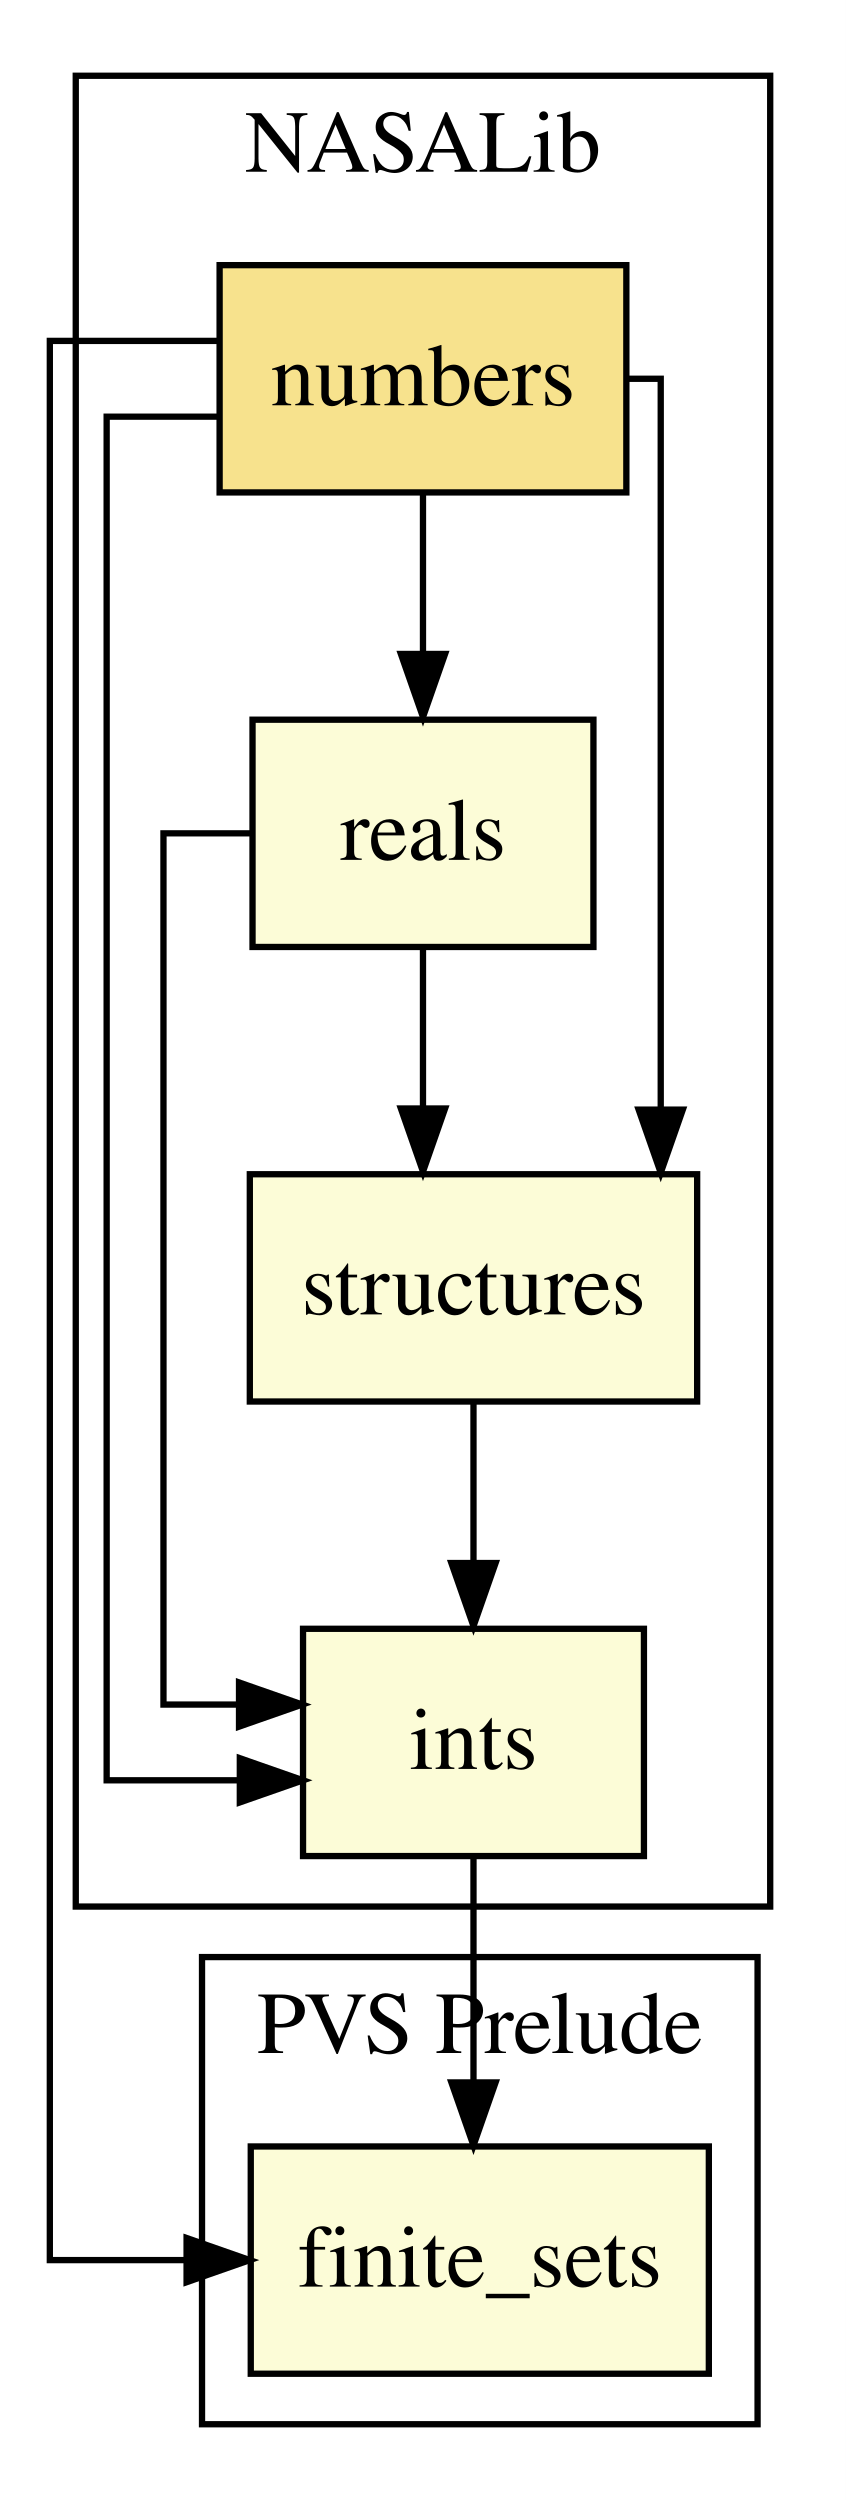
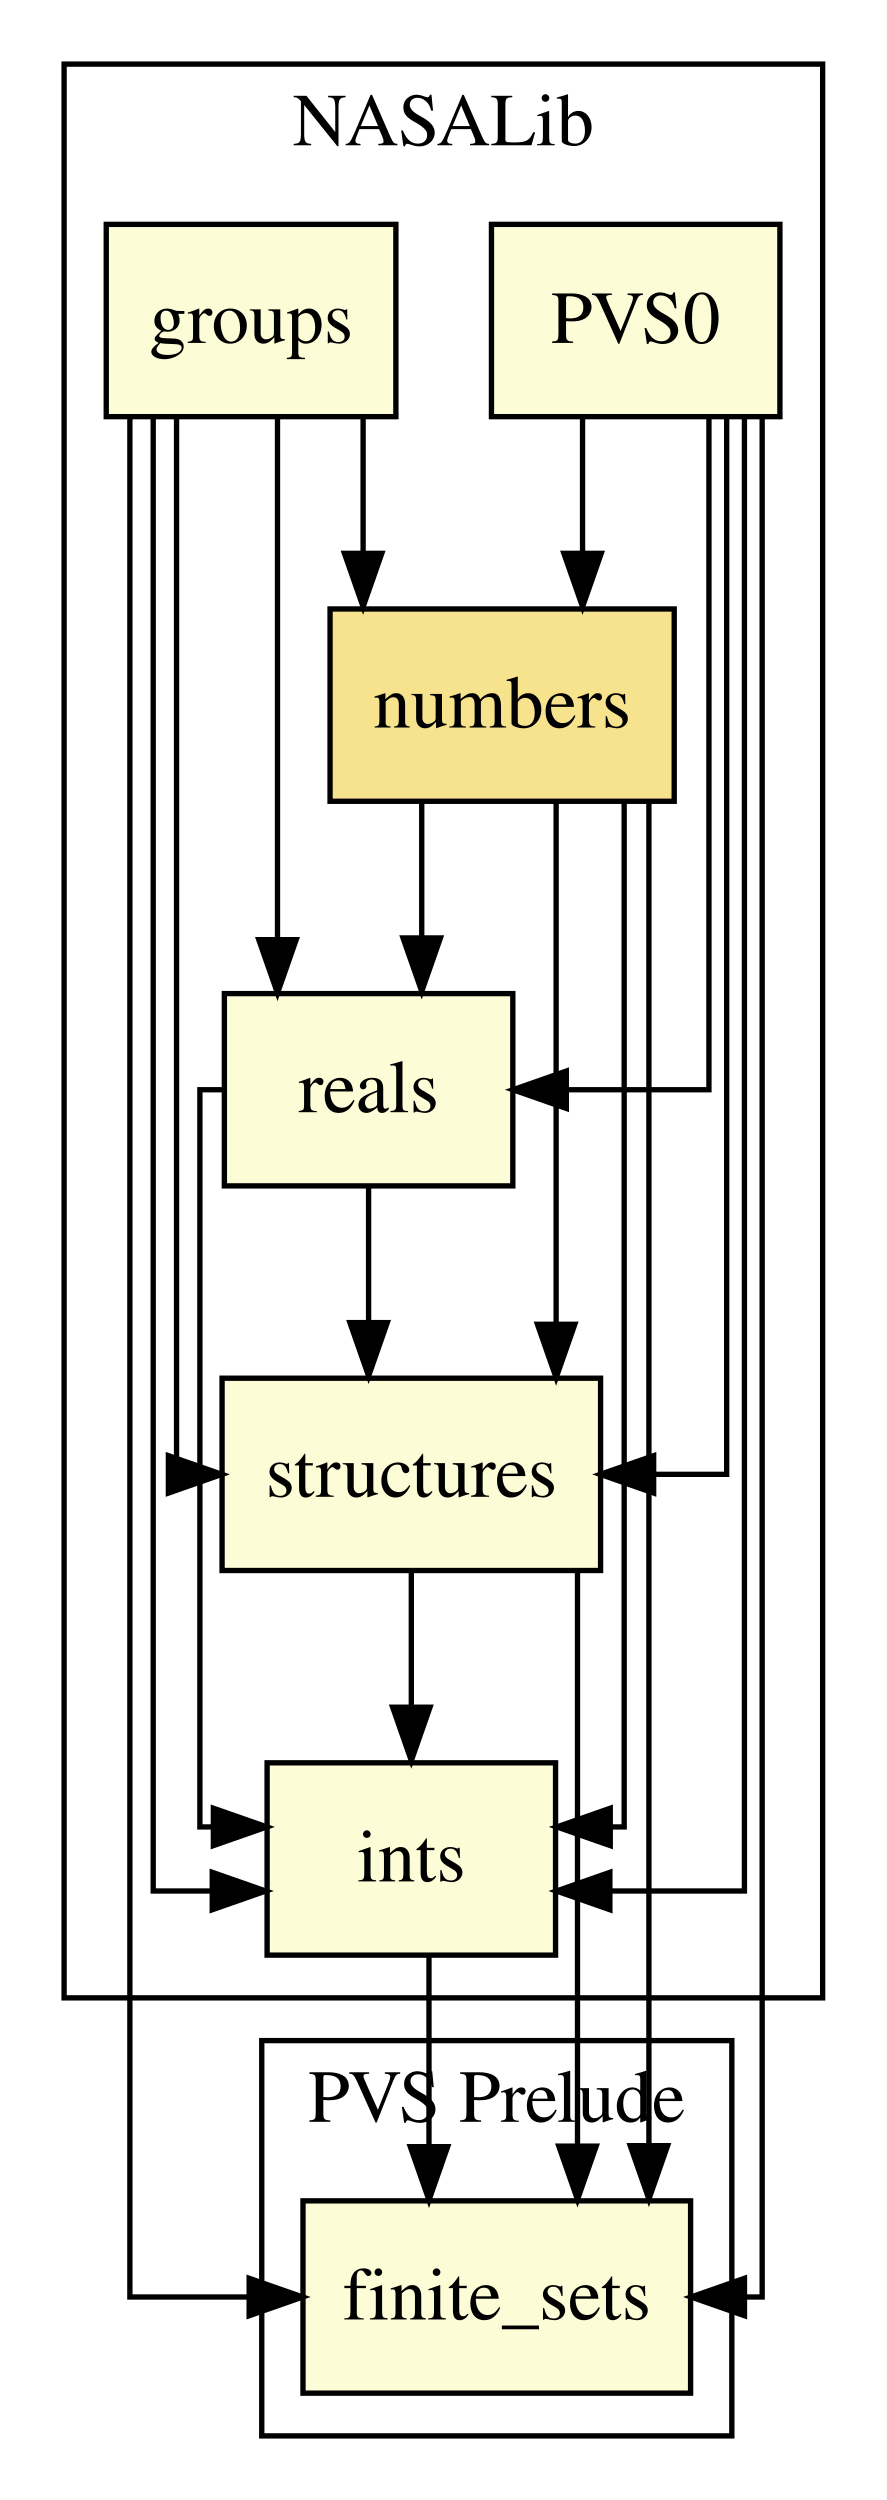
- <svg xmlns="http://www.w3.org/2000/svg" width="134pt" height="396pt" viewBox="0.00 0.00 134.00 396.00">
-   <g id="graph0" class="graph" transform="scale(1 1) rotate(0) translate(4 392)">
-     <polygon fill="#ffffff" stroke="transparent" points="-4,4 -4,-392 130,-392 130,4 -4,4" />
+ <svg xmlns="http://www.w3.org/2000/svg" width="166pt" height="468pt" viewBox="0.00 0.00 166.00 468.00">
+   <g id="graph0" class="graph" transform="scale(1 1) rotate(0) translate(4 464)">
+     <polygon fill="#ffffff" stroke="transparent" points="-4,4 -4,-464 162,-464 162,4 -4,4" />
    <g id="clust1" class="cluster">
-       <polygon fill="none" stroke="#000000" points="8,-90 8,-380 118,-380 118,-90 8,-90" />
-       <text text-anchor="middle" x="63" y="-364.8" font-family="Times,serif" font-size="14.00" fill="#000000">NASALib</text>
+       <polygon fill="none" stroke="#000000" points="8,-90 8,-452 150,-452 150,-90 8,-90" />
+       <text text-anchor="middle" x="79" y="-436.8" font-family="Times,serif" font-size="14.00" fill="#000000">NASALib</text>
    </g>
    <g id="clust2" class="cluster">
-       <polygon fill="none" stroke="#000000" points="28,-8 28,-82 116,-82 116,-8 28,-8" />
-       <text text-anchor="middle" x="72" y="-66.8" font-family="Times,serif" font-size="14.00" fill="#000000">PVS Prelude</text>
+       <polygon fill="none" stroke="#000000" points="45,-8 45,-82 133,-82 133,-8 45,-8" />
+       <text text-anchor="middle" x="89" y="-66.8" font-family="Times,serif" font-size="14.00" fill="#000000">PVS Prelude</text>
    </g>
    <g id="node1" class="node">
-       <polygon fill="#fcfcd7" stroke="#000000" points="98,-134 44,-134 44,-98 98,-98 98,-134" />
-       <text text-anchor="middle" x="71" y="-111.8" font-family="Times,serif" font-size="14.00" fill="#000000">ints</text>
+       <polygon fill="#fcfcd7" stroke="#000000" points="125.28,-52 52.72,-52 52.72,-16 125.28,-16 125.28,-52" />
+       <text text-anchor="middle" x="89" y="-29.8" font-family="Times,serif" font-size="14.00" fill="#000000">finite_sets</text>
+     </g>
+     <g id="node2" class="node">
+       <polygon fill="#fcfcd7" stroke="#000000" points="142,-422 88,-422 88,-386 142,-386 142,-422" />
+       <text text-anchor="middle" x="115" y="-399.8" font-family="Times,serif" font-size="14.00" fill="#000000">PVS0</text>
+     </g>
+     <g id="edge1" class="edge">
+       <path fill="none" stroke="#000000" d="M138.678,-385.904C138.678,-311.619 138.678,-34 138.678,-34 138.678,-34 135.365,-34 135.365,-34" />
+       <polygon fill="#000000" stroke="#000000" points="135.365,-30.5 125.365,-34 135.365,-37.5 135.365,-30.5" />
+     </g>
+     <g id="node4" class="node">
+       <polygon fill="#fcfcd7" stroke="#000000" points="100,-134 46,-134 46,-98 100,-98 100,-134" />
+       <text text-anchor="middle" x="73" y="-111.8" font-family="Times,serif" font-size="14.00" fill="#000000">ints</text>
+     </g>
+     <g id="edge2" class="edge">
+       <path fill="none" stroke="#000000" d="M135.356,-385.609C135.356,-321.245 135.356,-110 135.356,-110 135.356,-110 110.169,-110 110.169,-110" />
+       <polygon fill="#000000" stroke="#000000" points="110.169,-106.5 100.169,-110 110.169,-113.5 110.169,-106.5" />
    </g>
    <g id="node5" class="node">
-       <polygon fill="#fcfcd7" stroke="#000000" points="108.28,-52 35.72,-52 35.72,-16 108.28,-16 108.28,-52" />
-       <text text-anchor="middle" x="72" y="-29.8" font-family="Times,serif" font-size="14.00" fill="#000000">finite_sets</text>
+       <polygon fill="#f7e28d" stroke="#000000" points="122.214,-350 57.786,-350 57.786,-314 122.214,-314 122.214,-350" />
+       <text text-anchor="middle" x="90" y="-327.8" font-family="Times,serif" font-size="14.00" fill="#000000">numbers</text>
    </g>
-     <g id="edge1" class="edge">
-       <path fill="none" stroke="#000000" d="M71,-97.802C71,-97.802 71,-62.148 71,-62.148" />
-       <polygon fill="#000000" stroke="#000000" points="74.5,-62.148 71,-52.148 67.5,-62.148 74.5,-62.148" />
+     <g id="edge3" class="edge">
+       <path fill="none" stroke="#000000" d="M105.053,-385.831C105.053,-385.831 105.053,-360.413 105.053,-360.413" />
+       <polygon fill="#000000" stroke="#000000" points="108.554,-360.413 105.053,-350.413 101.554,-360.413 108.554,-360.413" />
    </g>
-     <g id="node2" class="node">
-       <polygon fill="#f7e28d" stroke="#000000" points="95.214,-350 30.786,-350 30.786,-314 95.214,-314 95.214,-350" />
-       <text text-anchor="middle" x="63" y="-327.8" font-family="Times,serif" font-size="14.00" fill="#000000">numbers</text>
+     <g id="node6" class="node">
+       <polygon fill="#fcfcd7" stroke="#000000" points="92,-278 38,-278 38,-242 92,-242 92,-278" />
+       <text text-anchor="middle" x="65" y="-255.8" font-family="Times,serif" font-size="14.00" fill="#000000">reals</text>
    </g>
-     <g id="edge2" class="edge">
-       <path fill="none" stroke="#000000" d="M30.7,-326C21.004,-326 12.893,-326 12.893,-326 12.893,-326 12.893,-110 12.893,-110 12.893,-110 33.988,-110 33.988,-110" />
-       <polygon fill="#000000" stroke="#000000" points="33.988,-113.5 43.988,-110 33.988,-106.5 33.988,-113.5" />
+     <g id="edge4" class="edge">
+       <path fill="none" stroke="#000000" d="M128.712,-385.762C128.712,-347.014 128.712,-260 128.712,-260 128.712,-260 102.019,-260 102.019,-260" />
+       <polygon fill="#000000" stroke="#000000" points="102.019,-256.5 92.019,-260 102.019,-263.5 102.019,-256.5" />
+     </g>
+     <g id="node7" class="node">
+       <polygon fill="#fcfcd7" stroke="#000000" points="108.429,-206 37.571,-206 37.571,-170 108.429,-170 108.429,-206" />
+       <text text-anchor="middle" x="73" y="-183.8" font-family="Times,serif" font-size="14.00" fill="#000000">structures</text>
+     </g>
+     <g id="edge5" class="edge">
+       <path fill="none" stroke="#000000" d="M132.034,-385.955C132.034,-334.042 132.034,-188 132.034,-188 132.034,-188 118.363,-188 118.363,-188" />
+       <polygon fill="#000000" stroke="#000000" points="118.363,-184.5 108.363,-188 118.363,-191.5 118.363,-184.5" />
    </g>
    <g id="node3" class="node">
-       <polygon fill="#fcfcd7" stroke="#000000" points="90,-278 36,-278 36,-242 90,-242 90,-278" />
-       <text text-anchor="middle" x="63" y="-255.8" font-family="Times,serif" font-size="14.00" fill="#000000">reals</text>
-     </g>
-     <g id="edge3" class="edge">
-       <path fill="none" stroke="#000000" d="M63,-313.831C63,-313.831 63,-288.413 63,-288.413" />
-       <polygon fill="#000000" stroke="#000000" points="66.5,-288.413 63,-278.413 59.5,-288.413 66.5,-288.413" />
-     </g>
-     <g id="node4" class="node">
-       <polygon fill="#fcfcd7" stroke="#000000" points="106.429,-206 35.571,-206 35.571,-170 106.429,-170 106.429,-206" />
-       <text text-anchor="middle" x="71" y="-183.8" font-family="Times,serif" font-size="14.00" fill="#000000">structures</text>
-     </g>
-     <g id="edge4" class="edge">
-       <path fill="none" stroke="#000000" d="M95.424,-332C98.592,-332 100.66,-332 100.66,-332 100.66,-332 100.66,-216.238 100.66,-216.238" />
-       <polygon fill="#000000" stroke="#000000" points="104.16,-216.238 100.66,-206.238 97.16,-216.238 104.16,-216.238" />
-     </g>
-     <g id="edge5" class="edge">
-       <path fill="none" stroke="#000000" d="M30.68,-338C16.88,-338 3.893,-338 3.893,-338 3.893,-338 3.893,-34 3.893,-34 3.893,-34 25.554,-34 25.554,-34" />
-       <polygon fill="#000000" stroke="#000000" points="25.554,-37.5 35.554,-34 25.554,-30.5 25.554,-37.5" />
+       <polygon fill="#fcfcd7" stroke="#000000" points="70.111,-422 15.889,-422 15.889,-386 70.111,-386 70.111,-422" />
+       <text text-anchor="middle" x="43" y="-399.8" font-family="Times,serif" font-size="14.00" fill="#000000">groups</text>
    </g>
    <g id="edge6" class="edge">
-       <path fill="none" stroke="#000000" d="M35.81,-260C28.166,-260 21.893,-260 21.893,-260 21.893,-260 21.893,-122 21.893,-122 21.893,-122 33.861,-122 33.861,-122" />
-       <polygon fill="#000000" stroke="#000000" points="33.861,-125.5 43.861,-122 33.861,-118.5 33.861,-125.5" />
+       <path fill="none" stroke="#000000" d="M20.313,-385.904C20.313,-311.619 20.313,-34 20.313,-34 20.313,-34 42.645,-34 42.645,-34" />
+       <polygon fill="#000000" stroke="#000000" points="42.645,-37.5 52.645,-34 42.645,-30.5 42.645,-37.5" />
    </g>
    <g id="edge7" class="edge">
-       <path fill="none" stroke="#000000" d="M63,-241.831C63,-241.831 63,-216.413 63,-216.413" />
-       <polygon fill="#000000" stroke="#000000" points="66.5,-216.413 63,-206.413 59.5,-216.413 66.5,-216.413" />
+       <path fill="none" stroke="#000000" d="M24.681,-385.609C24.681,-321.245 24.681,-110 24.681,-110 24.681,-110 35.734,-110 35.734,-110" />
+       <polygon fill="#000000" stroke="#000000" points="35.734,-113.5 45.734,-110 35.734,-106.5 35.734,-113.5" />
    </g>
    <g id="edge8" class="edge">
-       <path fill="none" stroke="#000000" d="M71,-169.831C71,-169.831 71,-144.413 71,-144.413" />
-       <polygon fill="#000000" stroke="#000000" points="74.5,-144.413 71,-134.413 67.5,-144.413 74.5,-144.413" />
+       <path fill="none" stroke="#000000" d="M63.974,-385.831C63.974,-385.831 63.974,-360.413 63.974,-360.413" />
+       <polygon fill="#000000" stroke="#000000" points="67.474,-360.413 63.974,-350.413 60.474,-360.413 67.474,-360.413" />
+     </g>
+     <g id="edge9" class="edge">
+       <path fill="none" stroke="#000000" d="M47.947,-385.762C47.947,-385.762 47.947,-288.09 47.947,-288.09" />
+       <polygon fill="#000000" stroke="#000000" points="51.447,-288.09 47.947,-278.09 44.447,-288.09 51.447,-288.09" />
+     </g>
+     <g id="edge10" class="edge">
+       <path fill="none" stroke="#000000" d="M29.05,-385.955C29.05,-334.042 29.05,-188 29.05,-188 29.05,-188 29.897,-188 29.897,-188" />
+       <polygon fill="#000000" stroke="#000000" points="27.524,-191.5 37.524,-188 27.524,-184.5 27.524,-191.5" />
+     </g>
+     <g id="edge11" class="edge">
+       <path fill="none" stroke="#000000" d="M76.305,-97.802C76.305,-97.802 76.305,-62.148 76.305,-62.148" />
+       <polygon fill="#000000" stroke="#000000" points="79.805,-62.148 76.305,-52.148 72.805,-62.148 79.805,-62.148" />
+     </g>
+     <g id="edge12" class="edge">
+       <path fill="none" stroke="#000000" d="M117.476,-313.807C117.476,-313.807 117.476,-62.333 117.476,-62.333" />
+       <polygon fill="#000000" stroke="#000000" points="120.976,-62.333 117.476,-52.333 113.976,-62.333 120.976,-62.333" />
+     </g>
+     <g id="edge13" class="edge">
+       <path fill="none" stroke="#000000" d="M112.845,-313.731C112.845,-262.639 112.845,-122 112.845,-122 112.845,-122 110.238,-122 110.238,-122" />
+       <polygon fill="#000000" stroke="#000000" points="110.238,-118.5 100.238,-122 110.238,-125.5 110.238,-118.5" />
+     </g>
+     <g id="edge14" class="edge">
+       <path fill="none" stroke="#000000" d="M74.947,-313.831C74.947,-313.831 74.947,-288.413 74.947,-288.413" />
+       <polygon fill="#000000" stroke="#000000" points="78.447,-288.413 74.947,-278.413 71.447,-288.413 78.447,-288.413" />
+     </g>
+     <g id="edge15" class="edge">
+       <path fill="none" stroke="#000000" d="M100.107,-313.762C100.107,-313.762 100.107,-216.09 100.107,-216.09" />
+       <polygon fill="#000000" stroke="#000000" points="103.607,-216.09 100.107,-206.09 96.607,-216.09 103.607,-216.09" />
+     </g>
+     <g id="edge16" class="edge">
+       <path fill="none" stroke="#000000" d="M37.809,-260C35.153,-260 33.418,-260 33.418,-260 33.418,-260 33.418,-122 33.418,-122 33.418,-122 35.942,-122 35.942,-122" />
+       <polygon fill="#000000" stroke="#000000" points="35.942,-125.5 45.942,-122 35.942,-118.5 35.942,-125.5" />
+     </g>
+     <g id="edge17" class="edge">
+       <path fill="none" stroke="#000000" d="M65,-241.831C65,-241.831 65,-216.413 65,-216.413" />
+       <polygon fill="#000000" stroke="#000000" points="68.5,-216.413 65,-206.413 61.5,-216.413 68.5,-216.413" />
+     </g>
+     <g id="edge18" class="edge">
+       <path fill="none" stroke="#000000" d="M104.107,-169.729C104.107,-169.729 104.107,-62.247 104.107,-62.247" />
+       <polygon fill="#000000" stroke="#000000" points="107.607,-62.247 104.107,-52.247 100.607,-62.247 107.607,-62.247" />
+     </g>
+     <g id="edge19" class="edge">
+       <path fill="none" stroke="#000000" d="M73,-169.831C73,-169.831 73,-144.413 73,-144.413" />
+       <polygon fill="#000000" stroke="#000000" points="76.5,-144.413 73,-134.413 69.5,-144.413 76.5,-144.413" />
    </g>
  </g>
</svg>
